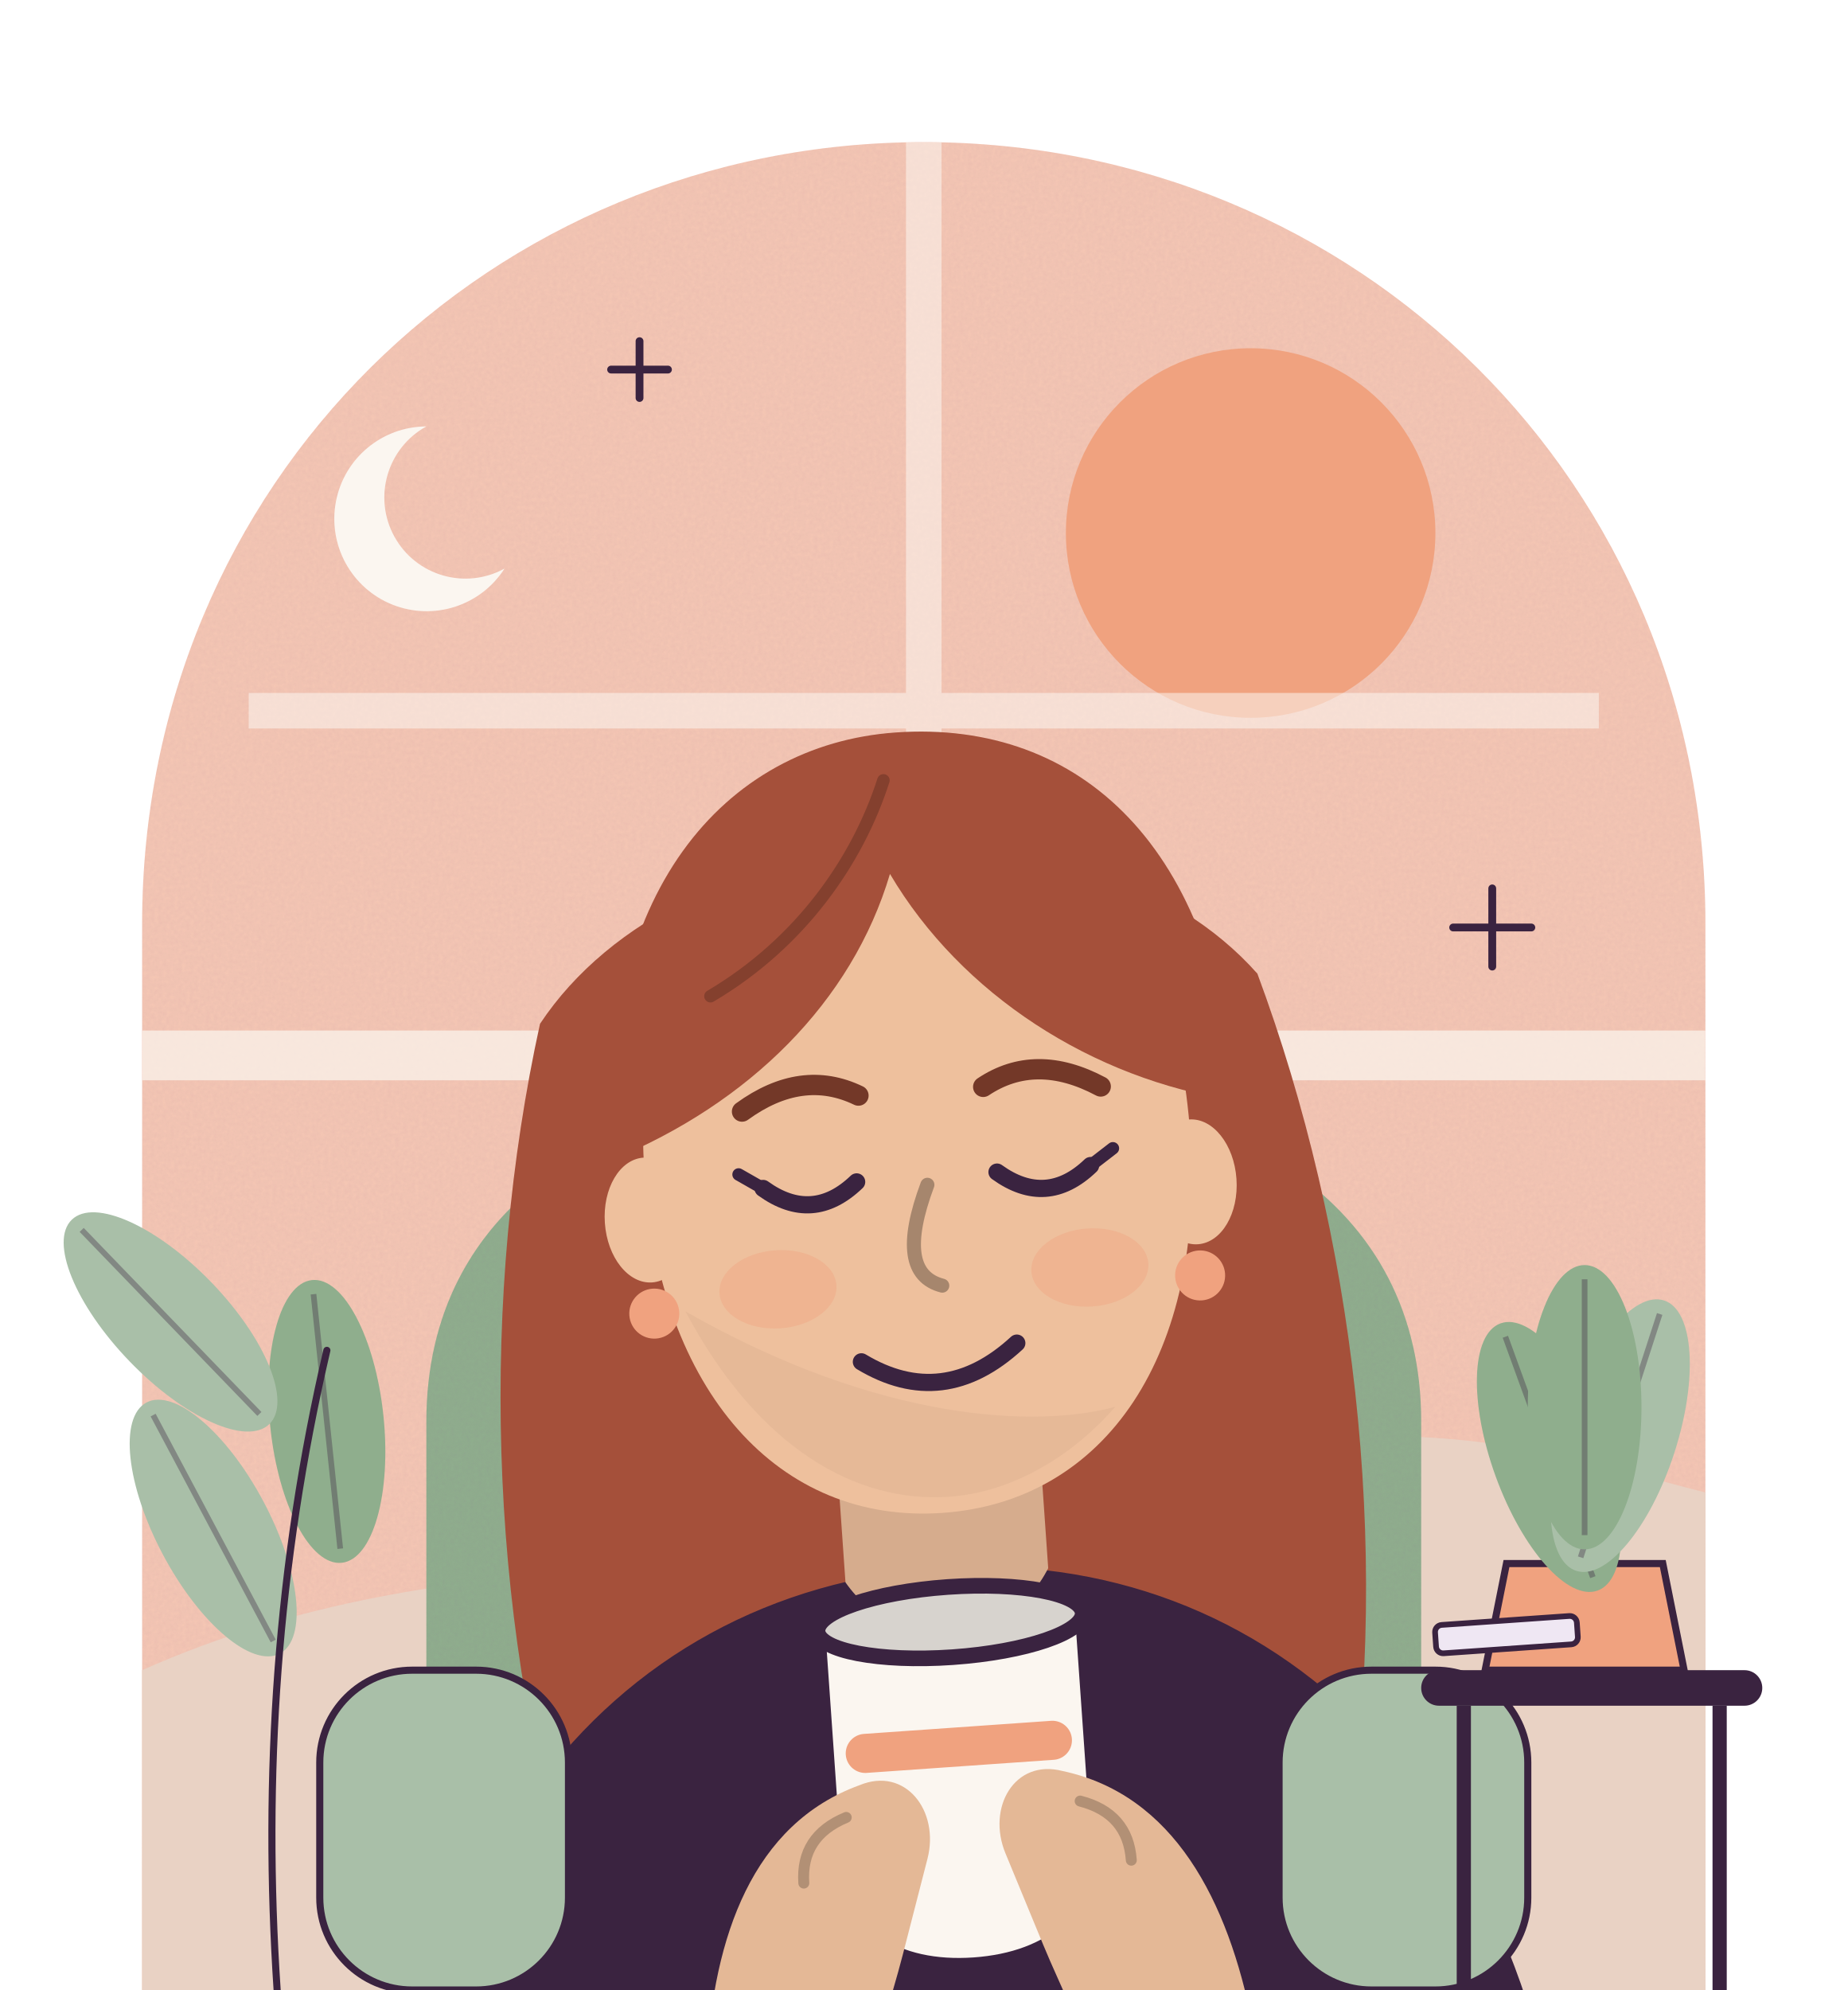
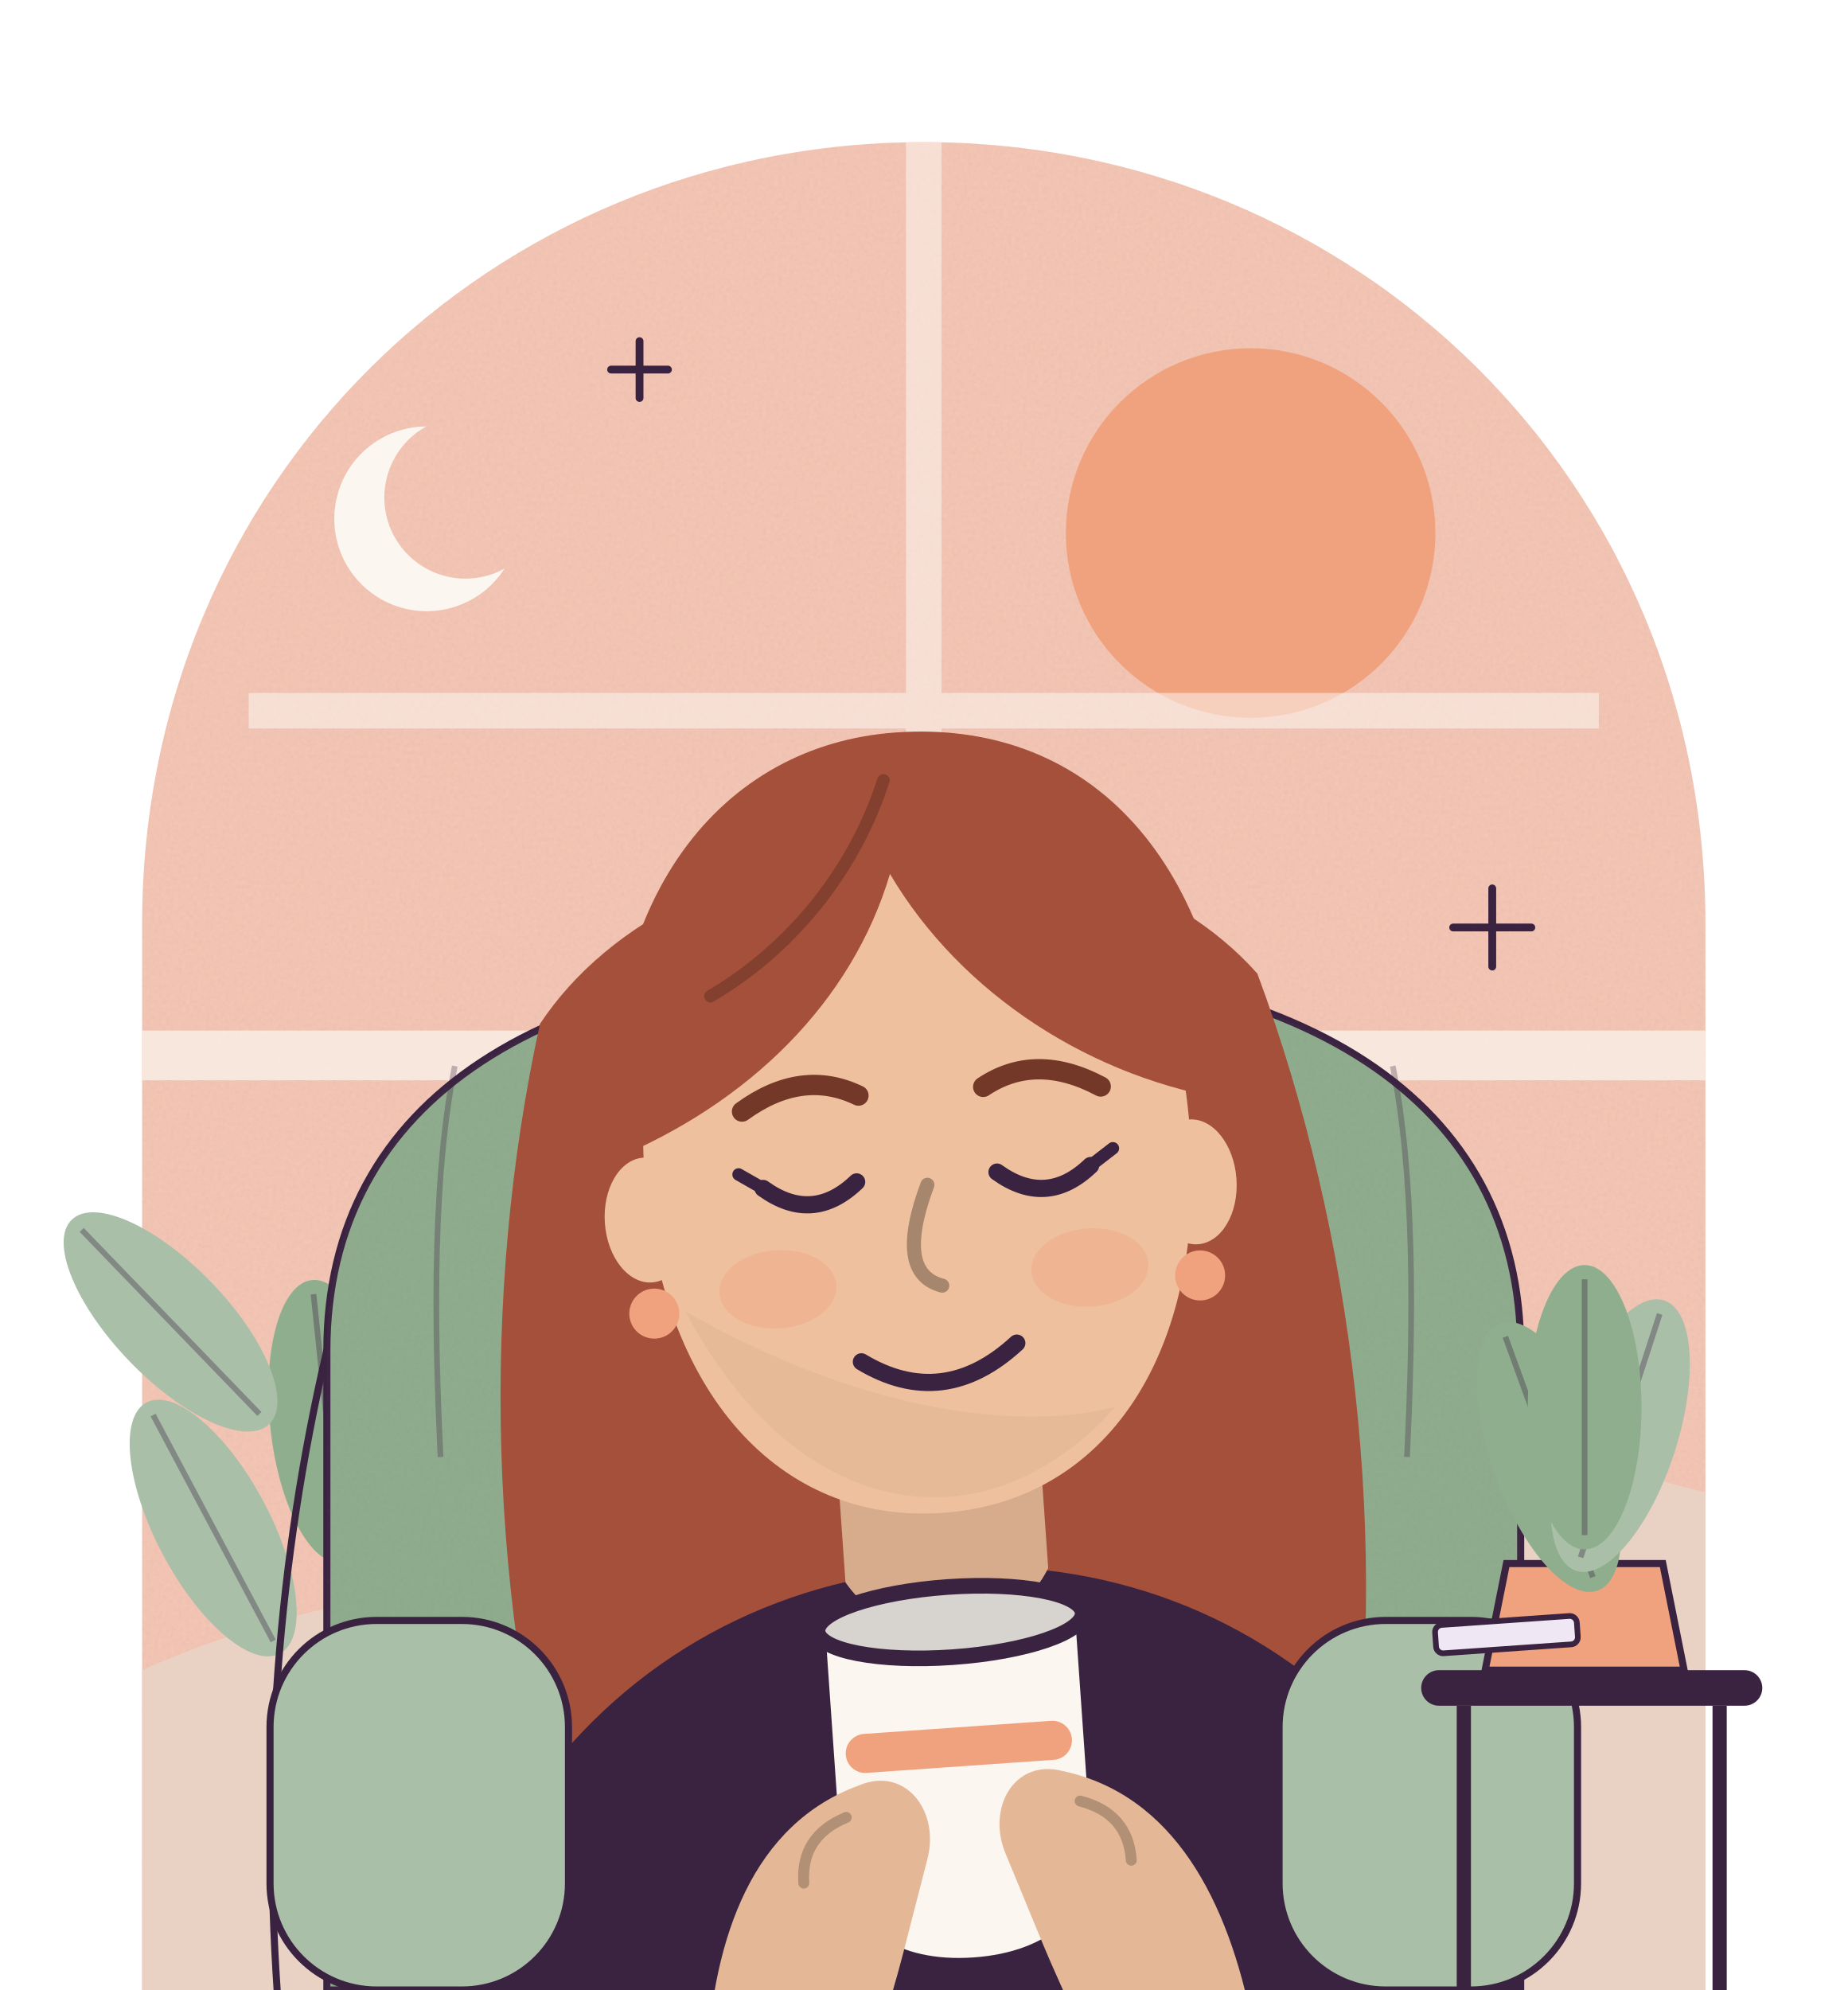
<svg xmlns="http://www.w3.org/2000/svg" viewBox="0 0 520 560" overflow="visible" role="img" aria-label="Illustration einer Frau mit einer Tasse Tee im Sessel am Fenster, entspannt und zuversichtlich">
  <defs>
    <filter id="hg" x="0" y="0" width="100%" height="100%">
      <feTurbulence type="fractalNoise" baseFrequency=".9" numOctaves="2" seed="4" />
      <feColorMatrix values="0 0 0 0 .23  0 0 0 0 .14  0 0 0 0 .25  0 0 0 .09 0" />
      <feComposite in2="SourceGraphic" operator="in" />
    </filter>
    <clipPath id="arch">
      <path d="M40 560V260C40 136 138 40 260 40s220 96 220 220v300z" />
    </clipPath>
  </defs>
  <path d="M40 560V260C40 136 138 40 260 40s220 96 220 220v300z" fill="#f6c7b4" />
  <path d="M40 560V260C40 136 138 40 260 40s220 96 220 220v300z" fill="#f6c7b4" filter="url(#hg)" />
  <g clip-path="url(#arch)">
    <circle cx="352" cy="150" r="52" fill="#f0a27f" />
    <path d="M40 470c90-40 170-20 260-50s140-10 180 0v190H40z" fill="#e9d2c4" />
  </g>
  <path d="M120 120a26 26 0 1 0 22 40 20 20 0 0 1-22-40z" fill="#fbf6f0" />
  <ellipse cx="60" cy="430" rx="16" ry="40" transform="rotate(-28 60 430)" fill="#a9bfa8" />
  <path d="M60 466V394" transform="rotate(-28 60 430)" stroke="#3a2340" stroke-width="1.6" opacity=".35" />
  <ellipse cx="92" cy="400" rx="16" ry="40" transform="rotate(-6 92 400)" fill="#8fae8d" />
  <path d="M92 436V364" transform="rotate(-6 92 400)" stroke="#3a2340" stroke-width="1.6" opacity=".35" />
  <ellipse cx="48" cy="372" rx="16" ry="40" transform="rotate(-44 48 372)" fill="#a9bfa8" />
  <path d="M48 408V336" transform="rotate(-44 48 372)" stroke="#3a2340" stroke-width="1.6" opacity=".35" />
  <path d="M78 560c-4-60 0-120 14-180" stroke="#3a2340" stroke-width="2" fill="none" stroke-linecap="round" />
  <g clip-path="url(#arch)">
    <path d="M260 40v250M70 200h380" stroke="#fbf6f0" stroke-width="10" opacity=".55" />
    <rect x="40" y="290" width="440" height="14" fill="#fbf6f0" opacity=".7" />
-     <path d="M120 560V400c0-60 50-96 140-96s140 36 140 96v160z" fill="#8fae8d" />
-     <path d="M120 560V400c0-60 50-96 140-96s140 36 140 96v160z" fill="#8fae8d" filter="url(#hg)" />
-     <path d="M150 330c30-16 70-22 110-22s80 6 110 22" stroke="#3a2340" stroke-width="2" fill="none" opacity=".25" />
+     <path d="M92 560V380c0-70 60-110 168-110s168 40 168 110v180z" fill="#8fae8d" stroke="#3a2340" stroke-width="2" />
+     <path d="M92 560V380c0-70 60-110 168-110s168 40 168 110v180z" fill="#8fae8d" filter="url(#hg)" />
+     <path d="M128 300c-6 30-6 70-4 110M392 300c6 30 6 70 4 110" stroke="#3a2340" stroke-width="1.6" fill="none" opacity=".3" />
  </g>
  <g clip-path="url(#arch)">
    <svg x="40" y="118" width="440" height="462" viewBox="0 0 200 210" overflow="visible">
      <defs>
        <filter id="g-hero-fig" x="0" y="0" width="100%" height="100%">
          <feTurbulence type="fractalNoise" baseFrequency=".9" numOctaves="2" seed="4" />
          <feColorMatrix values="0 0 0 0 .23  0 0 0 0 .14  0 0 0 0 .25  0 0 0 .09 0" />
          <feComposite in2="SourceGraphic" operator="in" />
        </filter>
      </defs>
      <g transform="rotate(-4 100 120)">
        <path d="M54 74c-10 34-12 74-4 110 22 12 78 12 100 0 8-36 6-76-4-110-20-26-72-26-92 0z" fill="#a5503a" />
        <path d="M26 240c0-58 32-92 74-92s74 34 74 92z" fill="#3a2340" stroke="#3a2340" stroke-width="2" />
        <path d="M88 126v22c6 10 20 10 26 0v-22z" fill="#d6ac8d" stroke="none" />
        <path d="M86 150q14 14 30 0" stroke-linecap="round" stroke-linejoin="round" fill="none" stroke-width="2" stroke="#3a2340" />
        <g transform="translate(0 -6)">
          <path d="M84 160h34v30c0 9-7 14-17 14s-17-5-17-14z" fill="#fbf6f0" stroke="#3a2340" stroke-width="2" />
          <ellipse cx="101" cy="160" rx="17" ry="4.5" fill="#d7d3ce" stroke="#3a2340" stroke-width="2" />
          <path d="M89 176h24" stroke="#f0a27f" stroke-width="5" stroke-linecap="round" />
          <path d="M66 214c2-16 8-30 22-34 6-2 10 4 8 10l-4 12c-2 6-4 10-4 14z" fill="#e4b896" stroke="none" />
          <path d="M136 214c-2-16-8-30-22-34-6-2-10 4-8 10l4 12c2 6 4 10 4 14z" fill="#e4b896" stroke="none" />
          <path d="M86 184q-6 2-6 8M116 184q6 2 6 8" stroke-linecap="round" stroke-linejoin="round" fill="none" stroke="#b29075" stroke-width="1.4" />
        </g>
        <path d="M66 94c0-28 15-44 36-44s34 16 34 44c0 28-14 46-35 46S66 122 66 94z" fill="#eec09d" />
        <path d="M70 112c8 18 20 26 32 26 8 0 16-4 22-10-10 2-30 0-54-16z" fill="#d6ac8d" opacity=".35" />
        <ellipse cx="66" cy="100" rx="5.5" ry="8" fill="#eec09d" />
        <ellipse cx="136" cy="100" rx="5.5" ry="8" fill="#eec09d" />
        <ellipse cx="82" cy="110" rx="7.5" ry="5" fill="#f0a27f" opacity=".4" />
        <ellipse cx="122" cy="110" rx="7.5" ry="5" fill="#f0a27f" opacity=".4" />
        <path d="M81 97q6 5 12 0M111 97q6 5 12 0" stroke-linecap="round" stroke-linejoin="round" fill="none" stroke-width="2.2" stroke="#3a2340" />
        <path d="M81 97l-3-2M123 97l3-2" stroke-linecap="round" stroke-linejoin="round" fill="none" stroke-width="1.6" stroke="#3a2340" />
        <path d="M79 87q8-5 15-1M110 86q7-4 15 1" stroke-linecap="round" stroke-linejoin="round" fill="none" stroke="#733828" stroke-width="2.6" />
        <path d="M102 98q-5 11 1 13" stroke-linecap="round" stroke-linejoin="round" fill="none" stroke="#a6866d" stroke-width="1.8" />
        <path d="M92 120q10 7 20-1" stroke-linecap="round" stroke-linejoin="round" fill="none" stroke-width="2.2" stroke="#3a2340" />
        <circle cx="66" cy="112" r="3.2" fill="#f0a27f" />
        <circle cx="136" cy="112" r="3.2" fill="#f0a27f" />
        <path d="M62 92c0-34 18-52 40-52 24 0 40 18 40 50-18-4-34-16-42-32-6 16-20 28-38 34z" fill="#a5503a" />
        <path d="M100 46c-4 10-12 20-24 26" stroke-linecap="round" stroke-linejoin="round" fill="none" stroke="#84402e" stroke-width="1.6" />
      </g>
    </svg>
  </g>
  <g clip-path="url(#arch)">
-     <rect x="90" y="470" width="70" height="90" rx="26" fill="#a9bfa8" stroke="#3a2340" stroke-width="2" />
-     <rect x="360" y="470" width="70" height="90" rx="26" fill="#a9bfa8" stroke="#3a2340" stroke-width="2" />
+     <rect x="76" y="456" width="84" height="104" rx="30" fill="#a9bfa8" stroke="#3a2340" stroke-width="2" />
+     <rect x="360" y="456" width="84" height="104" rx="30" fill="#a9bfa8" stroke="#3a2340" stroke-width="2" />
  </g>
  <rect x="400" y="470" width="96" height="10" rx="5" fill="#3a2340" />
  <path d="M412 480v80M484 480v80" stroke="#3a2340" stroke-width="4" />
  <path d="M418 470l6-30h44l6 30z" fill="#f0a27f" stroke="#3a2340" stroke-width="2" />
  <ellipse cx="436" cy="410" rx="16" ry="40" transform="rotate(-20 436 410)" fill="#8fae8d" />
  <path d="M436 446V374" transform="rotate(-20 436 410)" stroke="#3a2340" stroke-width="1.6" opacity=".35" />
  <ellipse cx="456" cy="404" rx="16" ry="40" transform="rotate(18 456 404)" fill="#a9bfa8" />
  <path d="M456 440V368" transform="rotate(18 456 404)" stroke="#3a2340" stroke-width="1.6" opacity=".35" />
  <ellipse cx="446" cy="396" rx="16" ry="40" transform="rotate(0 446 396)" fill="#8fae8d" />
  <path d="M446 432V360" transform="rotate(0 446 396)" stroke="#3a2340" stroke-width="1.6" opacity=".35" />
  <rect x="404" y="456" width="40" height="8" rx="2" fill="#efe7f3" stroke="#3a2340" stroke-width="1.6" transform="rotate(-4 424 460)" />
  <g stroke="#3a2340" stroke-width="2.2" stroke-linecap="round">
    <path d="M420 250v22M409 261h22" />
    <path d="M180 96v16M172 104h16" />
  </g>
</svg>
